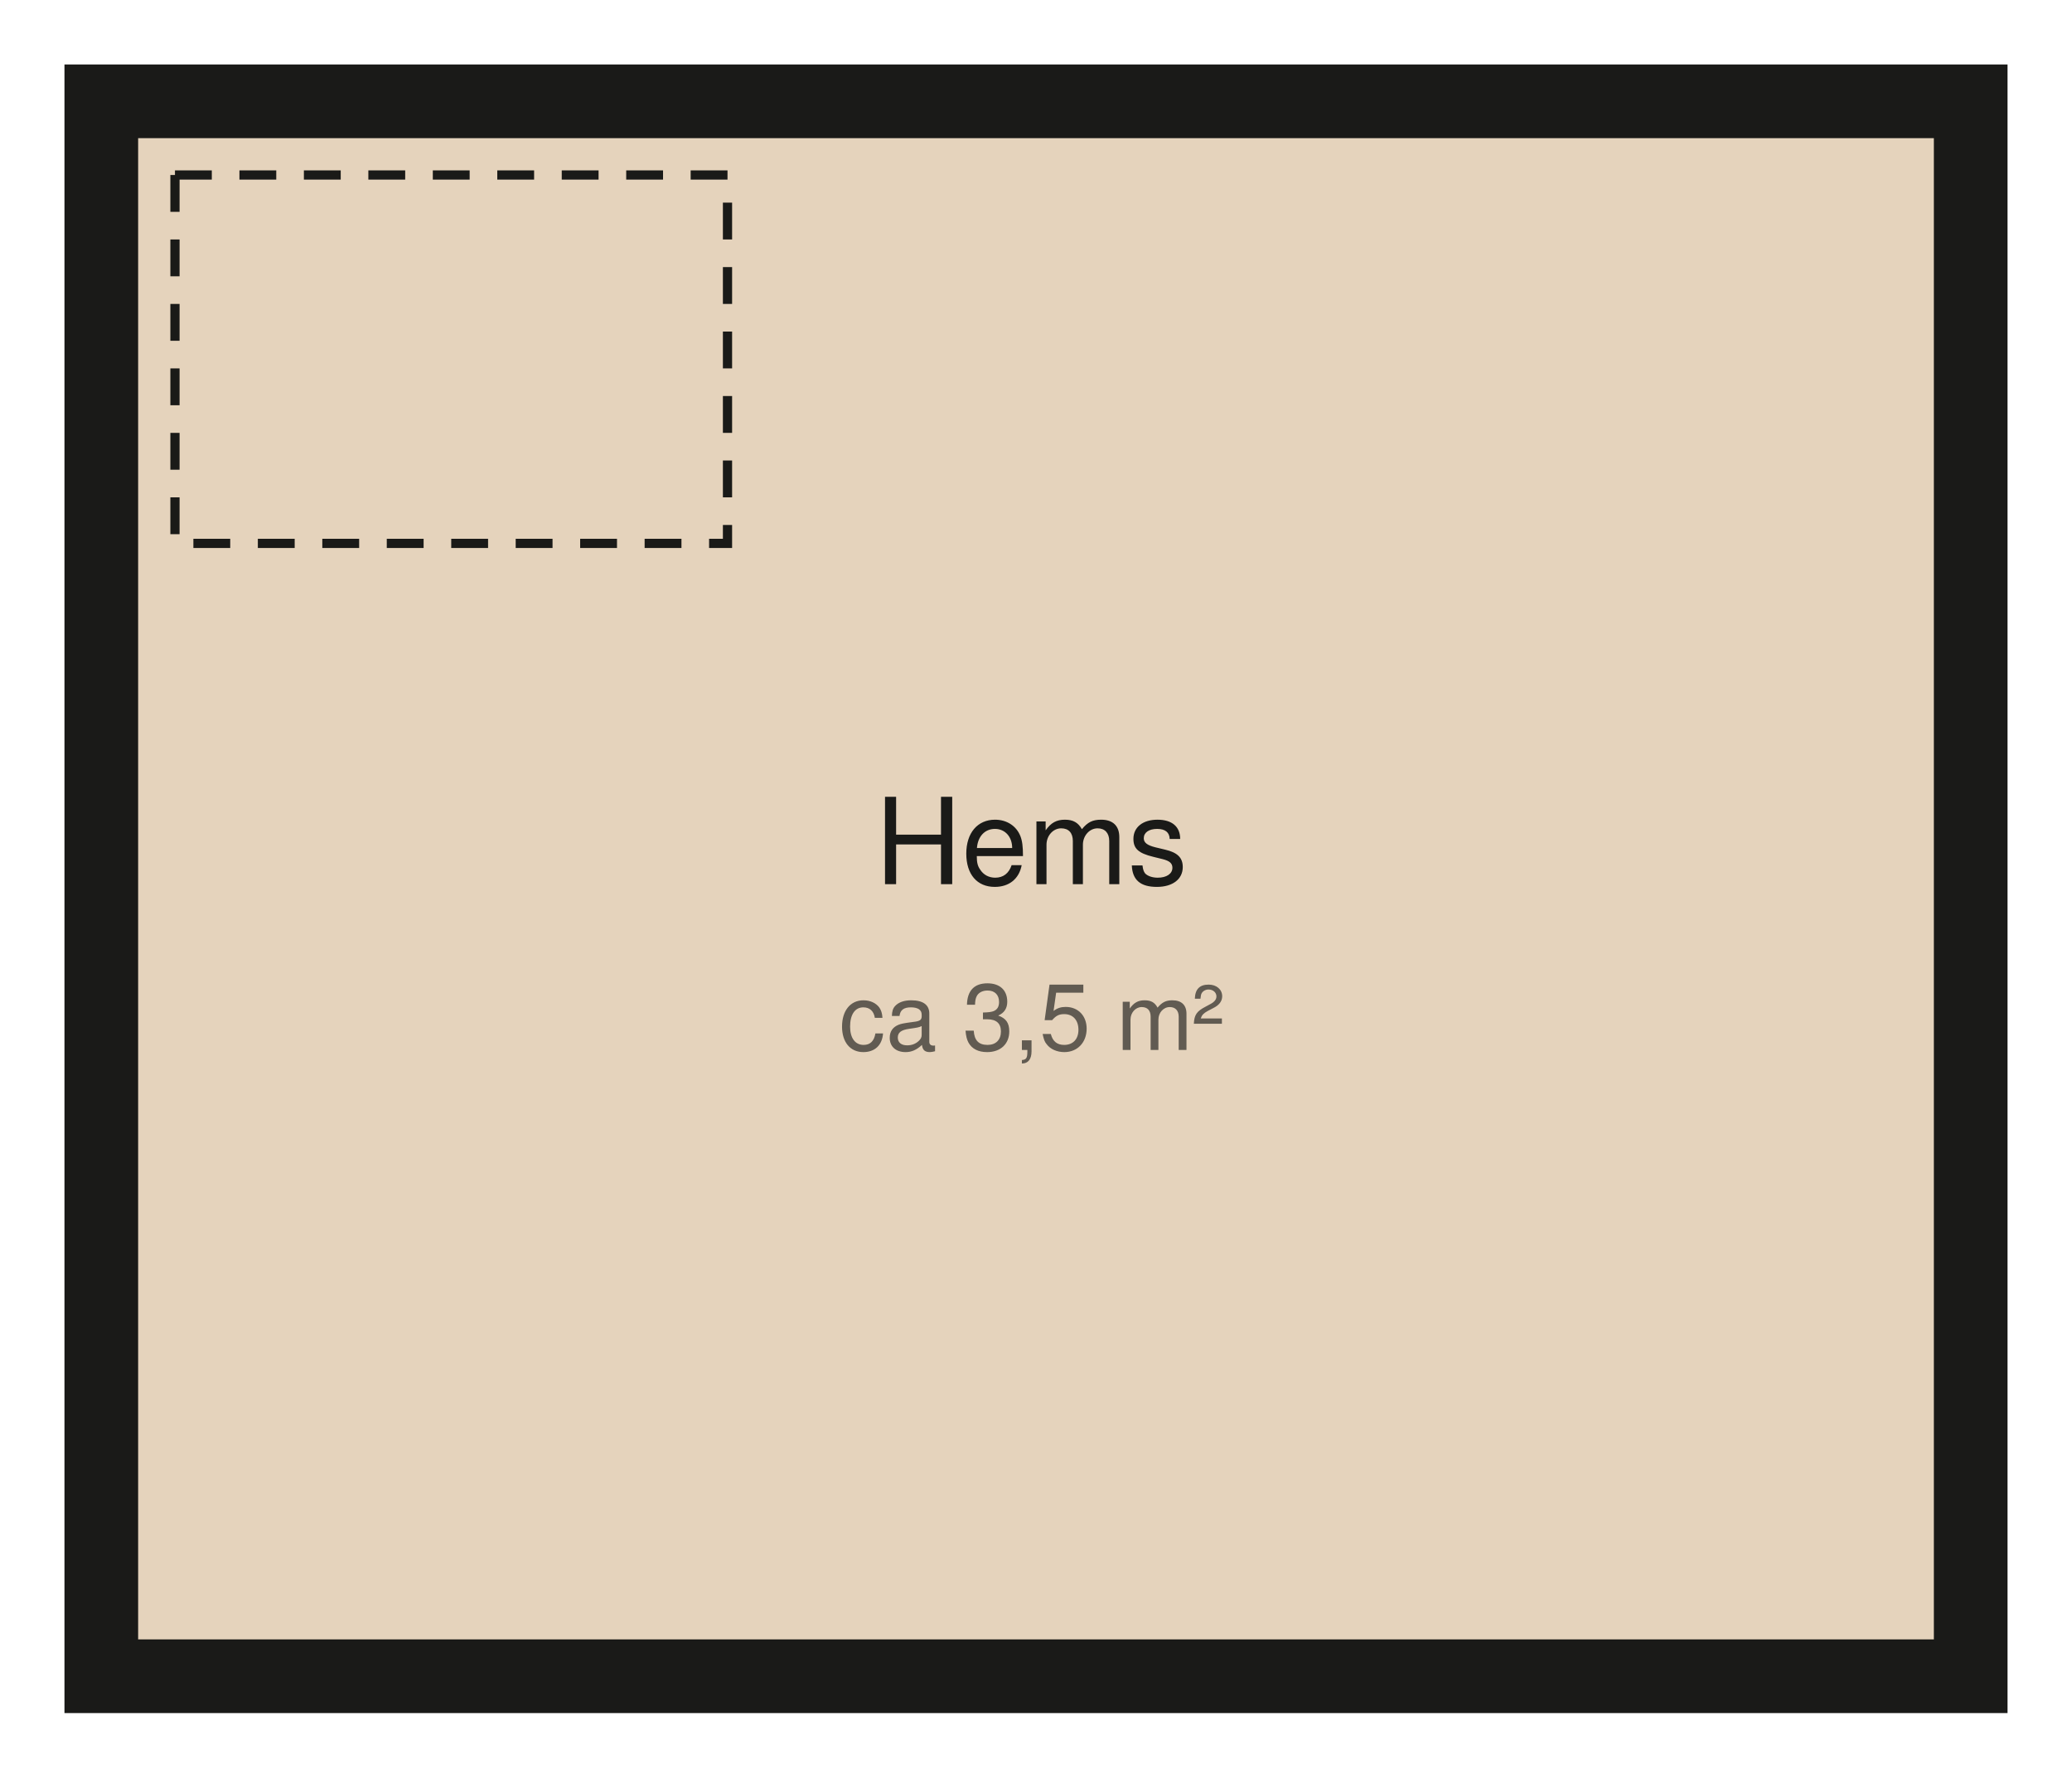
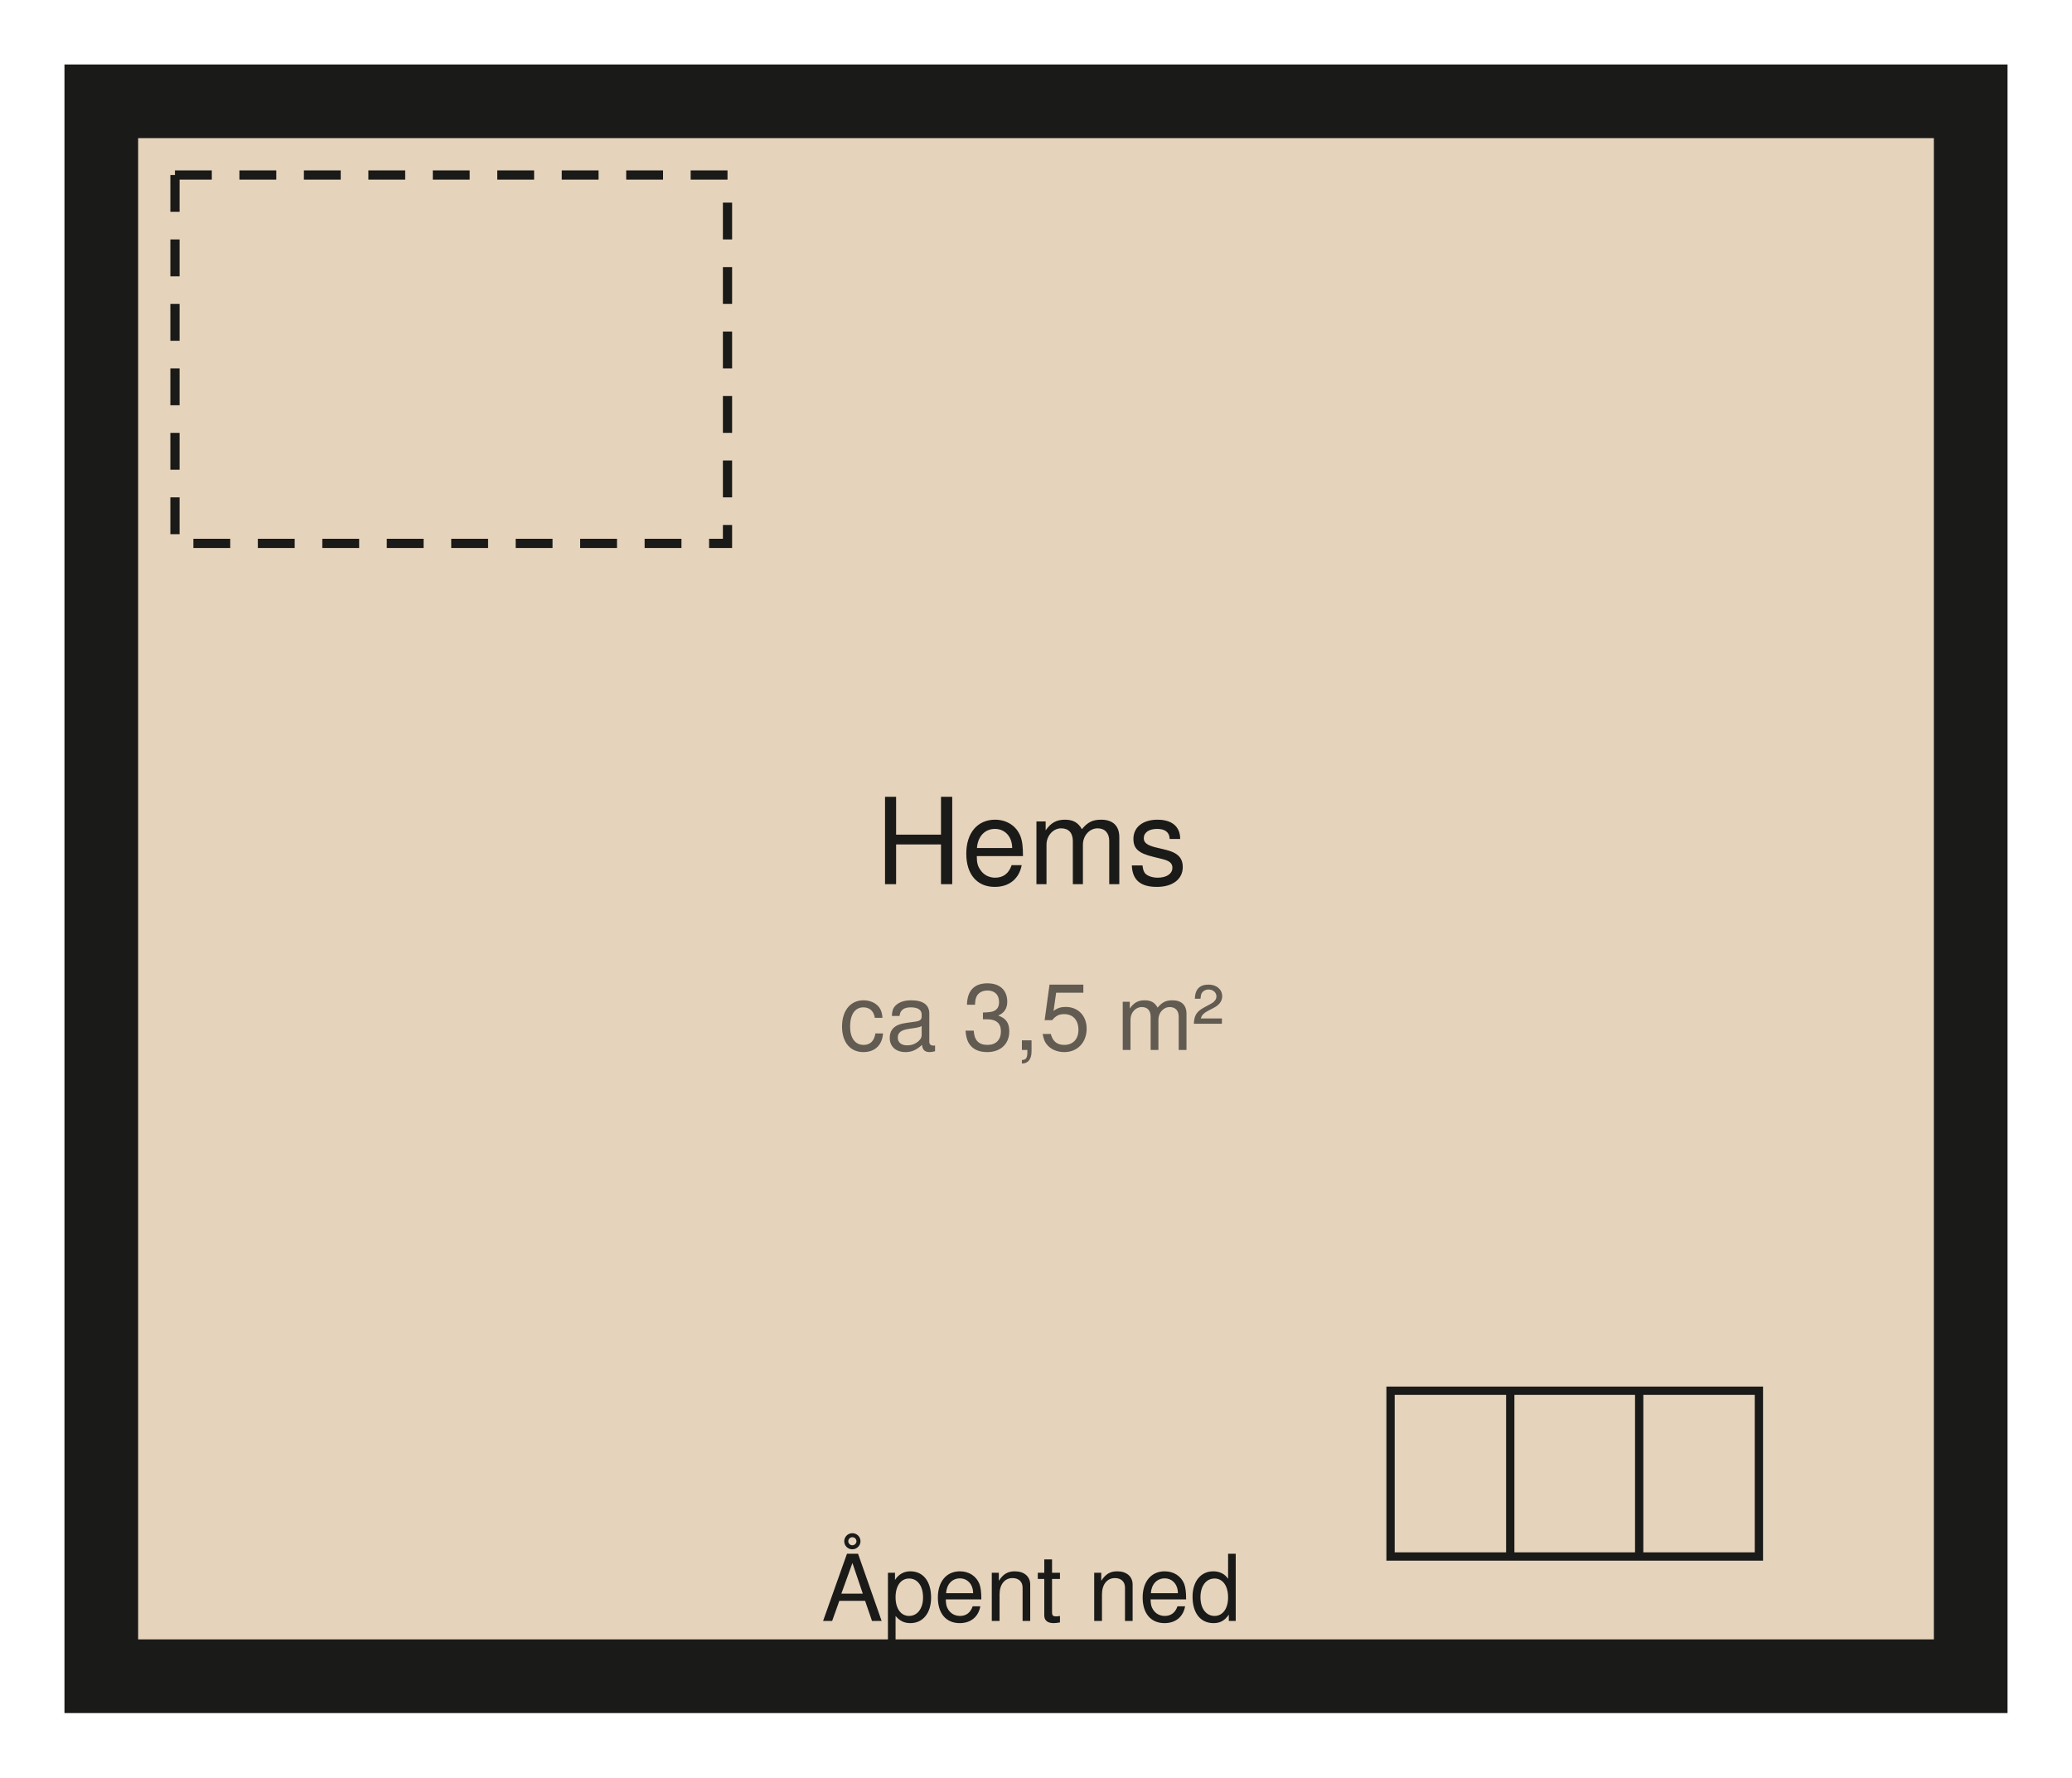
<svg xmlns="http://www.w3.org/2000/svg" viewBox="0 0 225 193">
  <polygon points="11,11 214,11 214,182 11,182" fill="#E5D3BC" />
  <polygon points="11,11 214,11 214,182 11,182" fill="none" stroke="#1A1A18" stroke-width="8" />
  <polygon points="19,19 79,19 79,59 19,59" fill="none" stroke="#1A1A18" stroke-width="1" stroke-dasharray="4 3" />
+   <line x1="11" y1="182" x2="214" y2="182" stroke="#1A1A18" stroke-width="1.4" stroke-dasharray="8 5" />
+   <text x="112" y="176" font-family="Helvetica" font-size="10" fill="#1A1A18" text-anchor="middle">Åpent ned</text>
+   <rect x="151" y="151" width="40" height="18" fill="none" stroke="#1A1A18" stroke-width="0.9" />
+   <line x1="164" y1="151" x2="164" y2="169" stroke="#1A1A18" stroke-width="0.9" />
+   <line x1="178" y1="151" x2="178" y2="169" stroke="#1A1A18" stroke-width="0.9" />
  <g font-family="Helvetica" fill="#1A1A18" text-anchor="middle">
    <text x="112" y="96" font-size="13">Hems</text>
    <text x="112" y="114" font-size="10" opacity="0.65">ca 3,5 m²</text>
  </g>
</svg>
